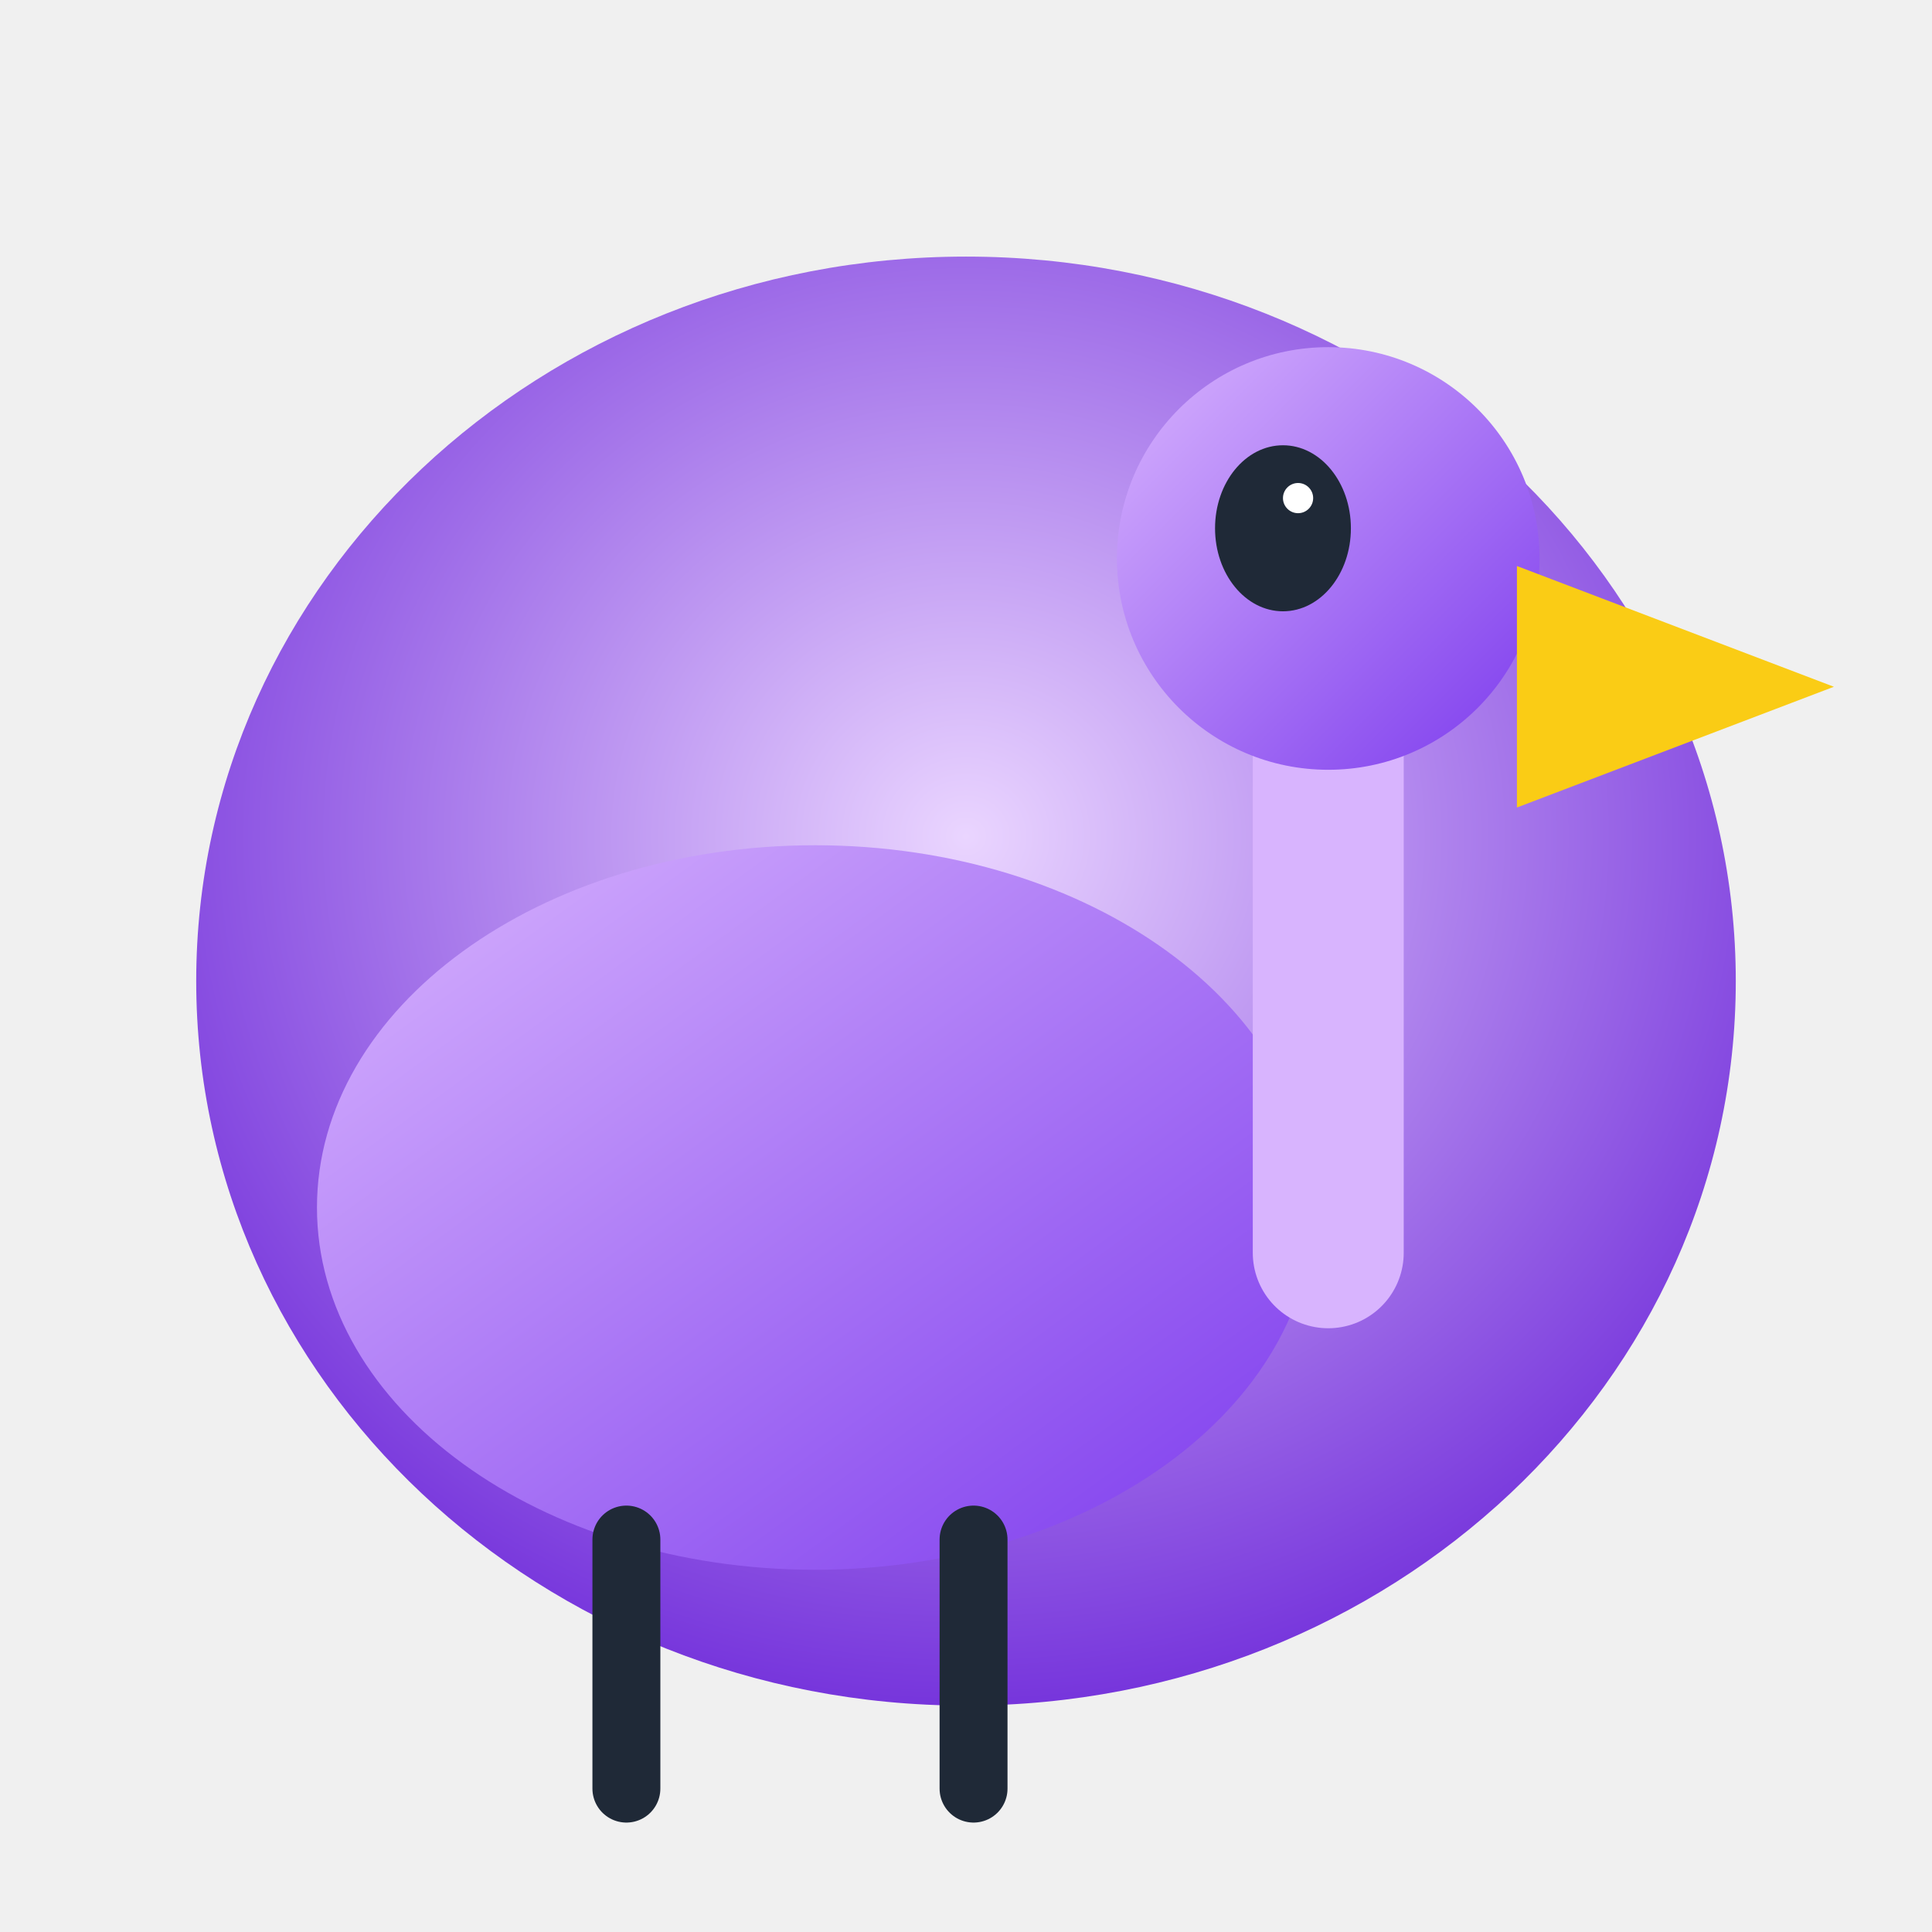
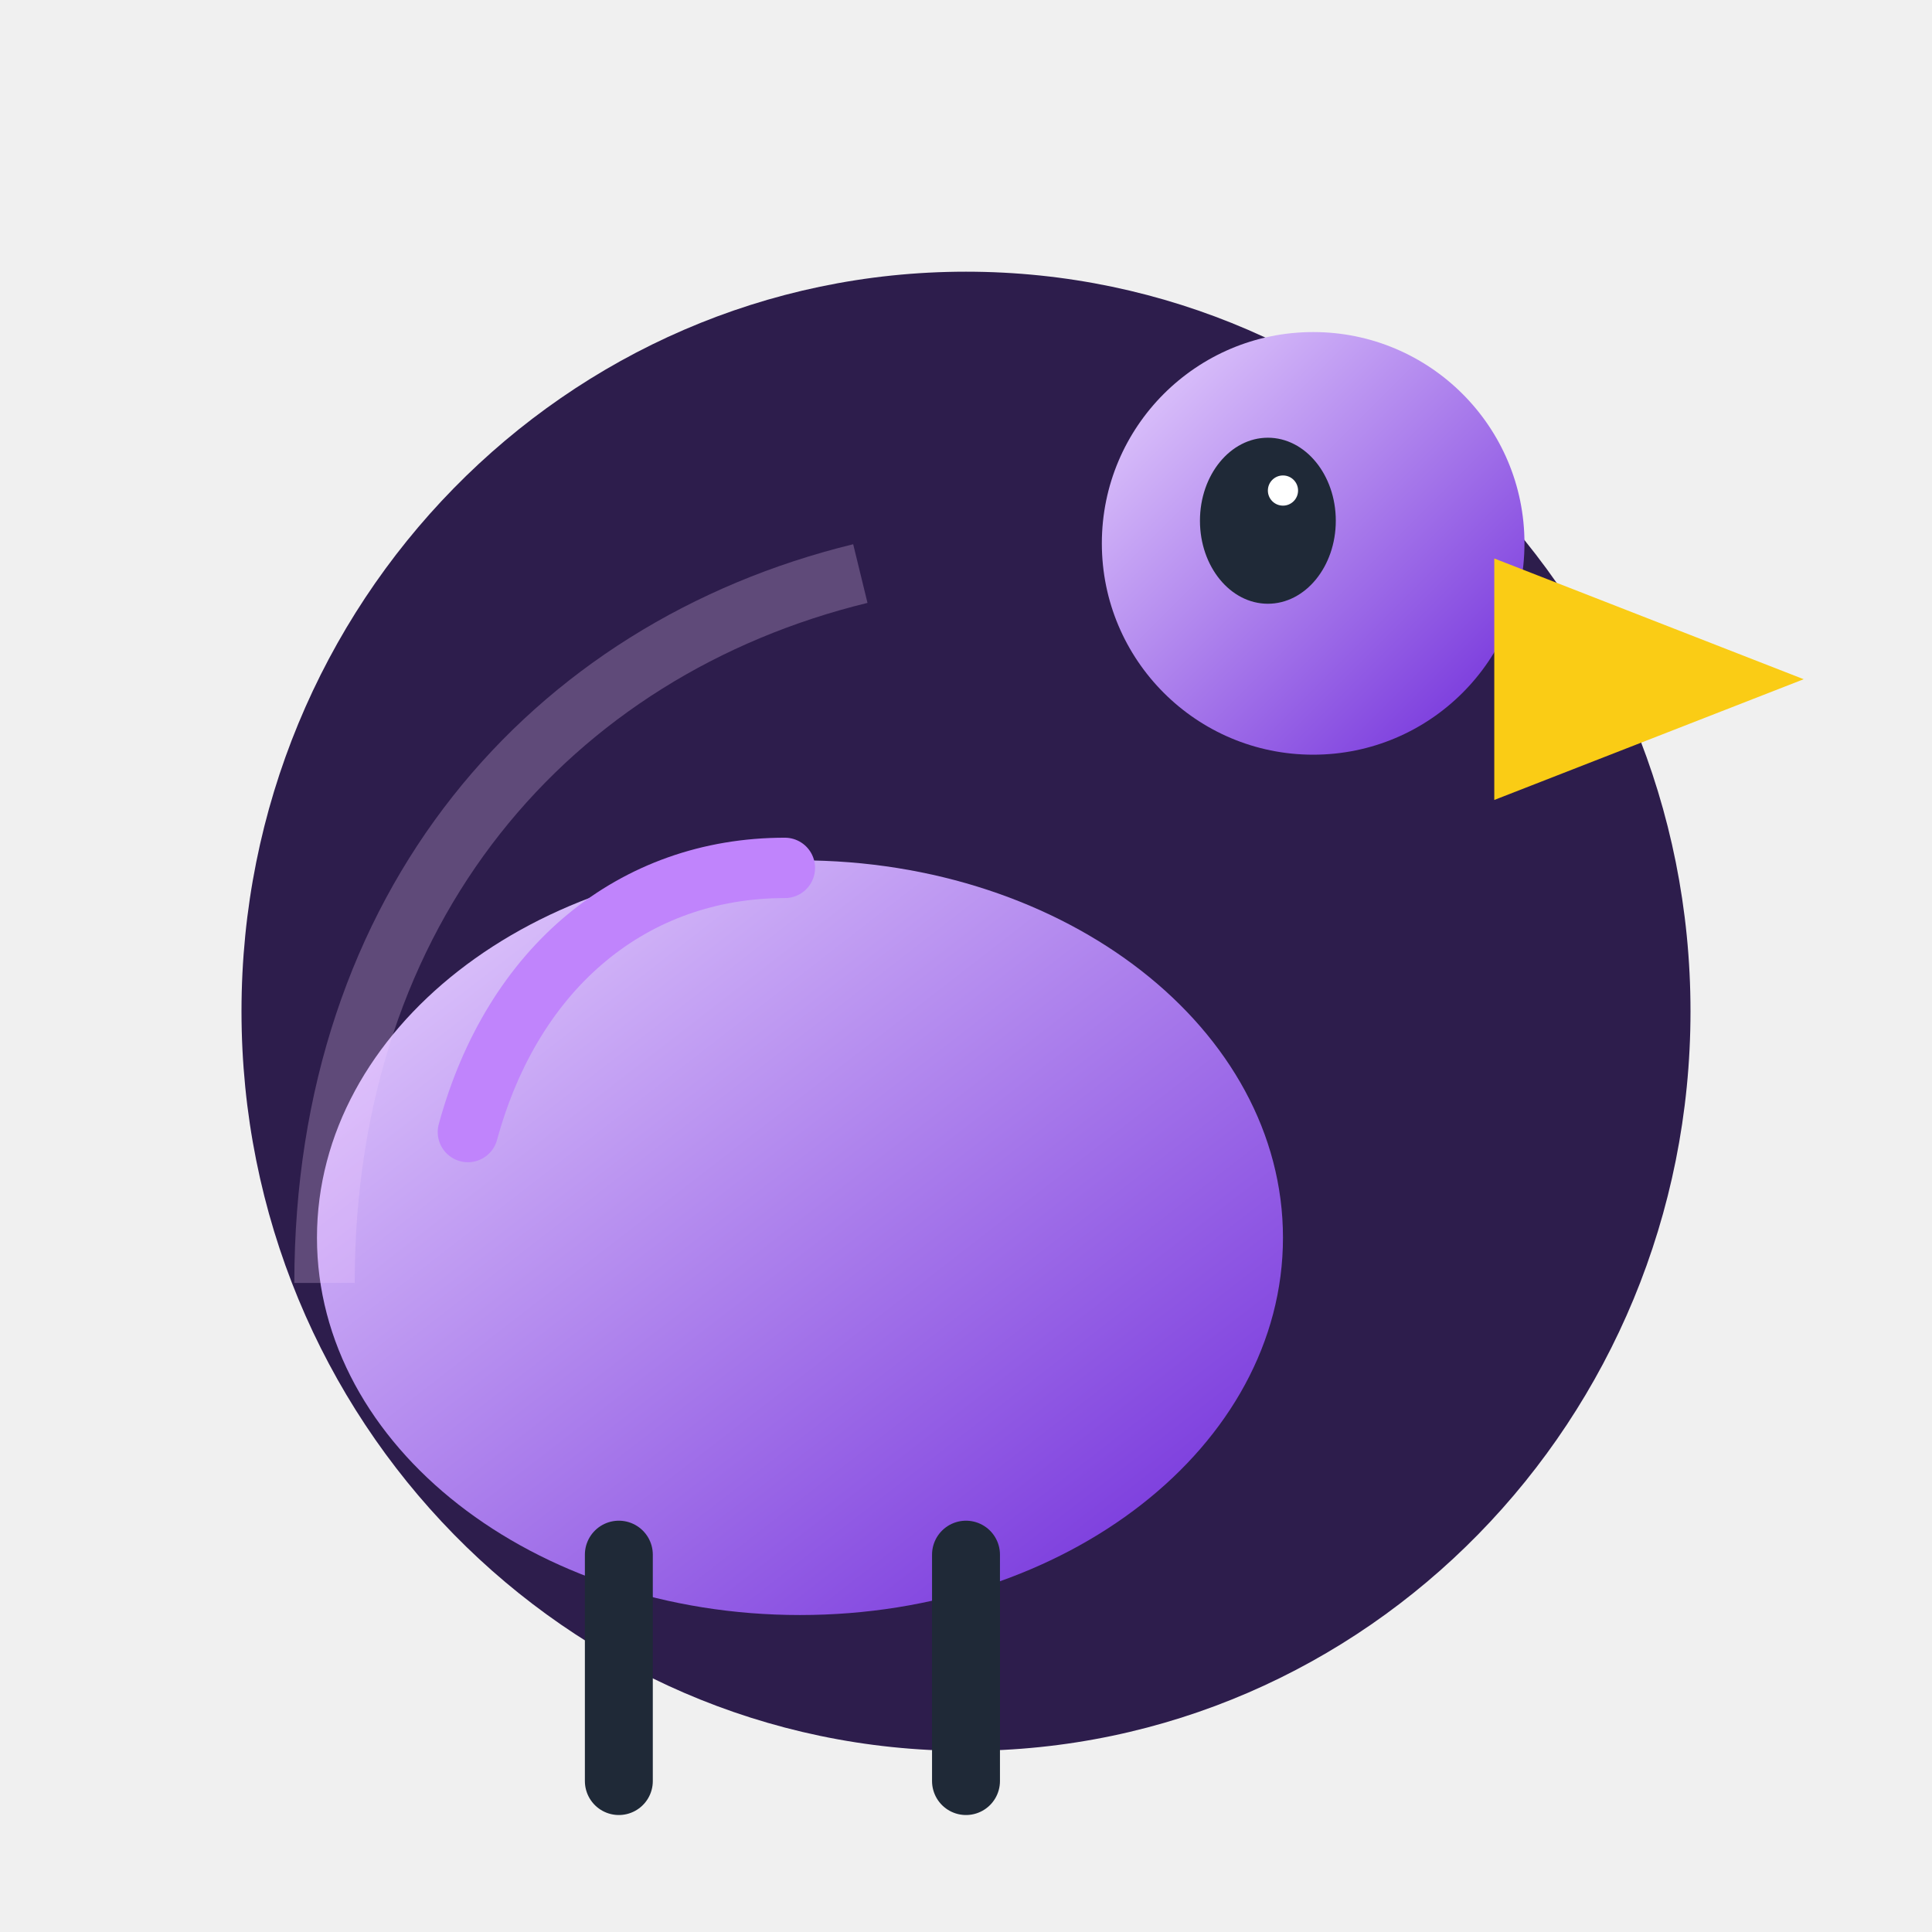
<svg xmlns="http://www.w3.org/2000/svg" viewBox="0 0 256 256">
  <defs>
-     <radialGradient id="osBg" cx="50%" cy="40%" r="65%">
-       <stop offset="0" stop-color="#ead5ff" />
+     <linearGradient id="feather" x1="0" y1="0" x2="1" y2="1">
+       <stop offset="0" stop-color="#e9d5ff" />
      <stop offset="1" stop-color="#6d28d9" />
-     </radialGradient>
-     <linearGradient id="osBody" x1="0" y1="0" x2="1" y2="1">
-       <stop offset="0" stop-color="#d8b4fe" />
-       <stop offset="1" stop-color="#7c3aed" />
+     </linearGradient>
+     <linearGradient id="neck" x1="0" y1="0" x2="0" y2="1">
+       <stop offset="0" stop-color="#f5d0fe" />
+       <stop offset="1" stop-color="#c084fc" />
    </linearGradient>
  </defs>
-   <ellipse cx="128" cy="130" rx="102" ry="96" fill="url(#osBg)" />
-   <ellipse cx="108" cy="160" rx="66" ry="48" fill="url(#osBody)" />
-   <path d="M176 86v80" stroke="#d8b4fe" stroke-width="20" stroke-linecap="round" />
-   <circle cx="176" cy="74" r="28" fill="url(#osBody)" />
-   <ellipse cx="170" cy="70" rx="9" ry="11" fill="#1f2937" />
-   <circle cx="172" cy="66" r="2" fill="#fff" />
-   <path d="M201 75l42 16-42 16z" fill="#facc15" />
-   <path d="M83 204v33M129 204v33" stroke="#1f2937" stroke-width="9" stroke-linecap="round" />
+   <ellipse cx="128" cy="134" rx="96" ry="98" fill="#2d1d4c" />
+   <ellipse cx="106" cy="164" rx="64" ry="50" fill="url(#feather)" />
+   <path d="M174 84v86" stroke="url(#neck)" stroke-width="20" stroke-linecap="round" />
+   <circle cx="174" cy="72" r="28" fill="url(#feather)" />
+   <ellipse cx="168" cy="69" rx="9" ry="11" fill="#1f2937" />
+   <circle cx="170" cy="65" r="2" fill="#fff" />
+   <path d="M198 74l41 16-41 16z" fill="#facc15" />
+   <path d="M82 206v30M128 206v30" stroke="#1f2937" stroke-width="9" stroke-linecap="round" />
+   <path d="M62 150c6-22 22-35 42-35" stroke="#c084fc" stroke-width="8" fill="none" stroke-linecap="round" />
+   <path d="M43 170c0-50 30-84 71-94" stroke="#f5d0fe" stroke-width="8" fill="none" opacity="0.25" />
</svg>
